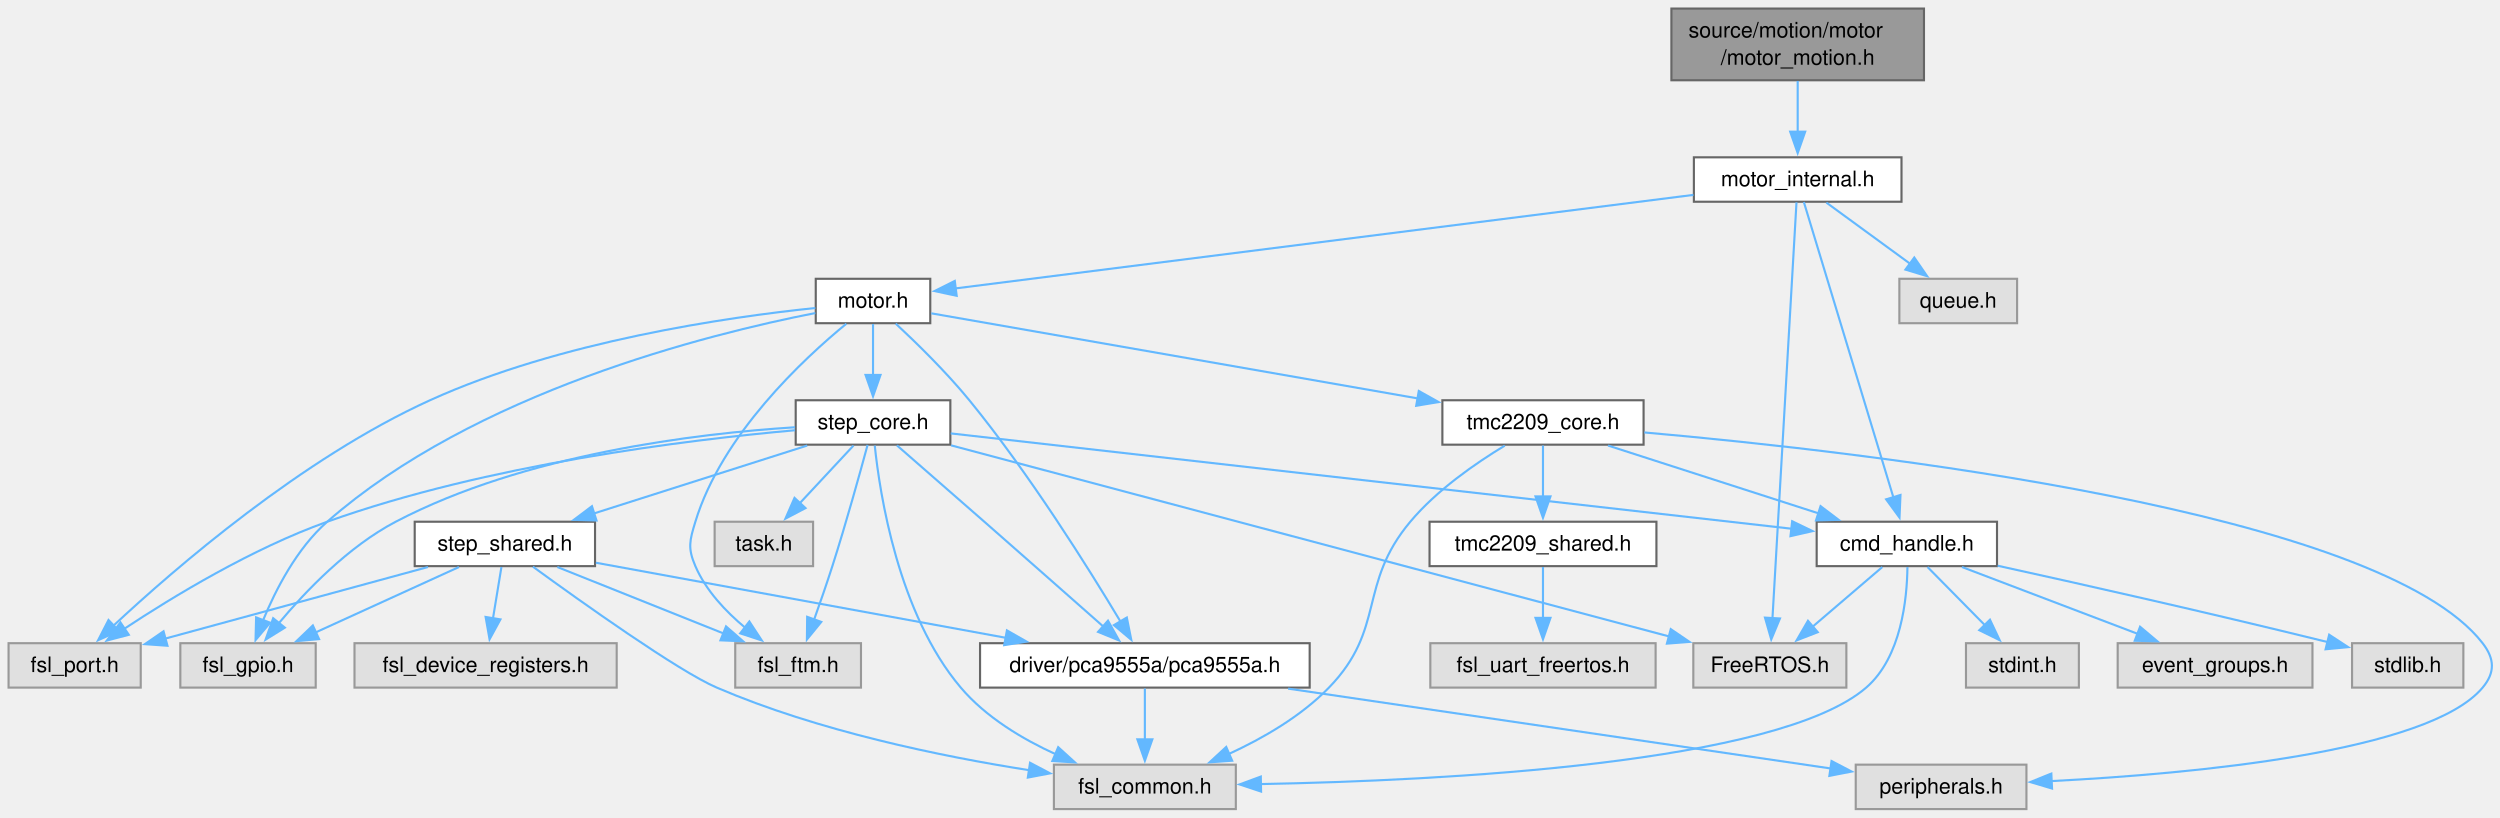
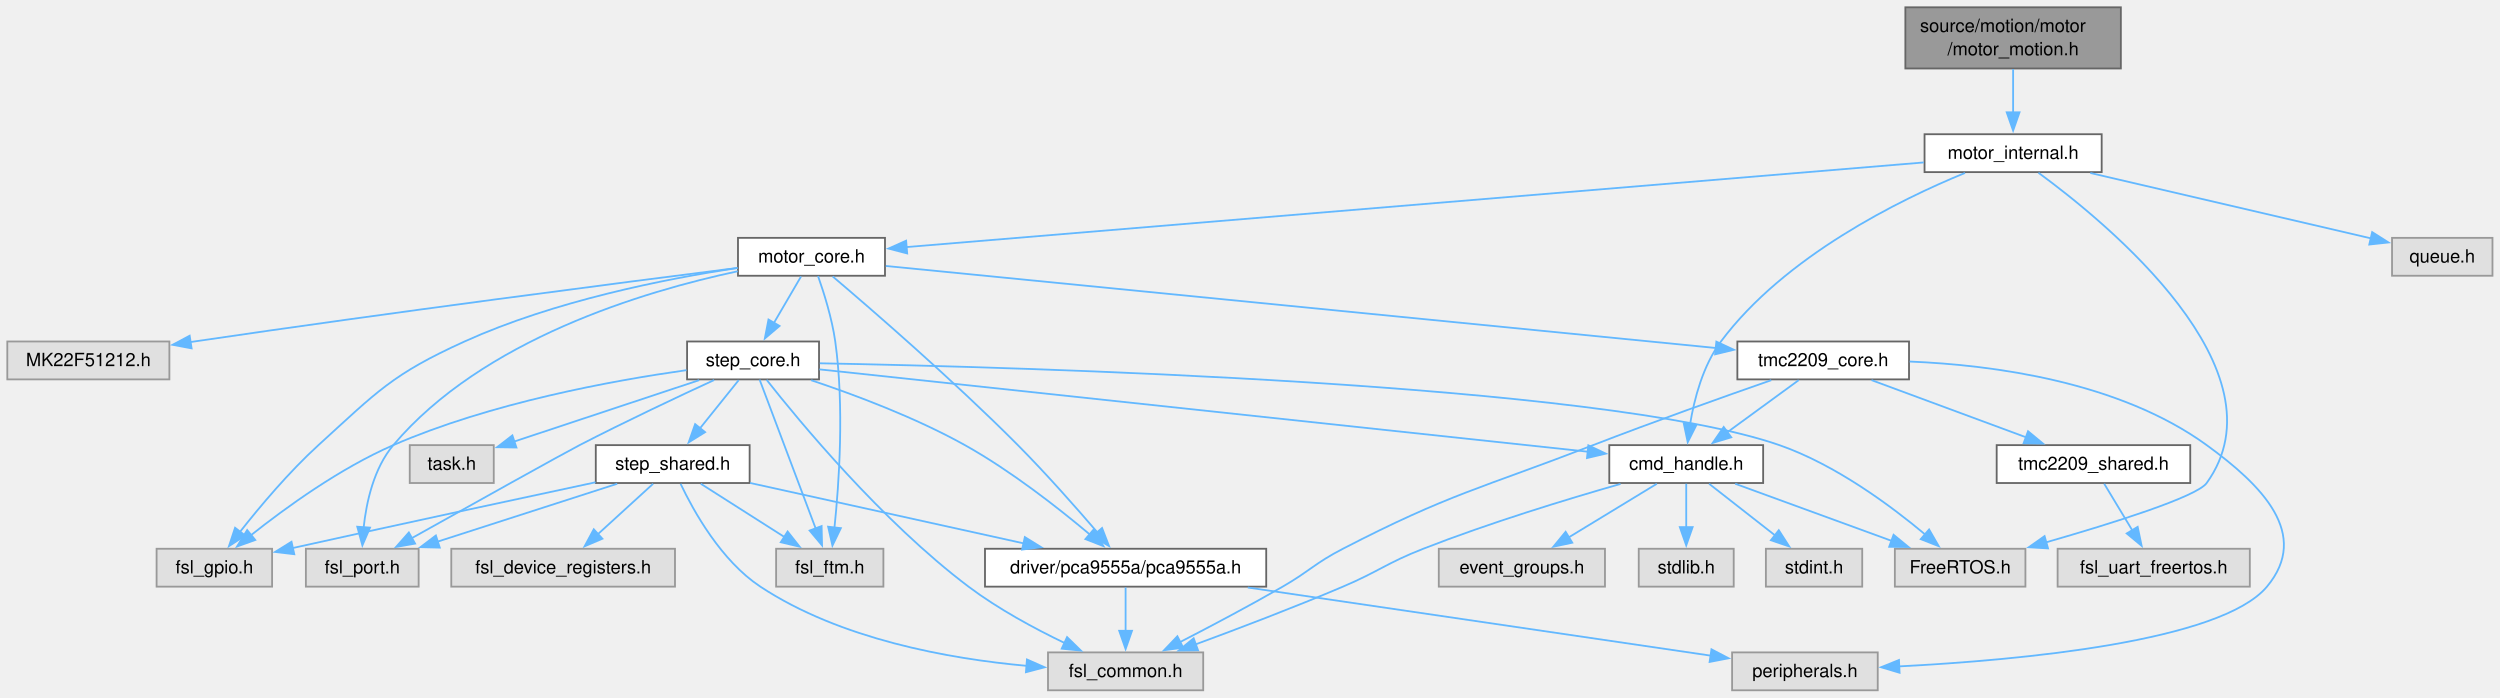
- <svg xmlns="http://www.w3.org/2000/svg" xmlns:xlink="http://www.w3.org/1999/xlink" width="1168pt" height="382pt" viewBox="0.00 0.00 1168.00 382.00">
+ <svg xmlns="http://www.w3.org/2000/svg" xmlns:xlink="http://www.w3.org/1999/xlink" width="1369pt" height="382pt" viewBox="0.00 0.00 1369.00 382.00">
  <g id="graph0" class="graph" transform="scale(1 1) rotate(0) translate(4 378)">
    <g id="Node000001" class="node">
      <g id="a_Node000001">
        <a xlink:title=" ">
-           <polygon fill="#999999" stroke="#666666" points="894.88,-374 776.88,-374 776.88,-340.5 894.88,-340.5 894.88,-374" />
-           <text xml:space="preserve" text-anchor="start" x="784.88" y="-360.5" font-family="Helvetica,sans-Serif" font-size="10.00">source/motion/motor</text>
-           <text xml:space="preserve" text-anchor="middle" x="835.88" y="-347.75" font-family="Helvetica,sans-Serif" font-size="10.00">/motor_motion.h</text>
+           <polygon fill="#999999" stroke="#666666" points="1157.38,-374 1039.38,-374 1039.38,-340.5 1157.38,-340.5 1157.38,-374" />
+           <text xml:space="preserve" text-anchor="start" x="1047.38" y="-360.5" font-family="Helvetica,sans-Serif" font-size="10.00">source/motion/motor</text>
+           <text xml:space="preserve" text-anchor="middle" x="1098.38" y="-347.75" font-family="Helvetica,sans-Serif" font-size="10.00">/motor_motion.h</text>
        </a>
      </g>
    </g>
    <g id="Node000002" class="node">
      <g id="a_Node000002">
        <a xlink:href="motor__internal_8h.html" target="_top" xlink:title=" ">
-           <polygon fill="white" stroke="#666666" points="884.38,-304.5 787.38,-304.5 787.38,-283.75 884.38,-283.75 884.38,-304.5" />
-           <text xml:space="preserve" text-anchor="middle" x="835.88" y="-291" font-family="Helvetica,sans-Serif" font-size="10.00">motor_internal.h</text>
+           <polygon fill="white" stroke="#666666" points="1146.88,-304.5 1049.88,-304.5 1049.88,-283.75 1146.88,-283.75 1146.88,-304.5" />
+           <text xml:space="preserve" text-anchor="middle" x="1098.38" y="-291" font-family="Helvetica,sans-Serif" font-size="10.00">motor_internal.h</text>
        </a>
      </g>
    </g>
    <g id="edge1_Node000001_Node000002" class="edge">
      <g id="a_edge1_Node000001_Node000002">
        <a xlink:title=" ">
-           <path fill="none" stroke="#63b8ff" d="M835.88,-340.19C835.88,-332.85 835.88,-324.07 835.88,-316.21" />
-           <polygon fill="#63b8ff" stroke="#63b8ff" points="839.38,-316.48 835.88,-306.48 832.38,-316.48 839.38,-316.48" />
+           <path fill="none" stroke="#63b8ff" d="M1098.38,-340.19C1098.38,-332.85 1098.38,-324.07 1098.38,-316.21" />
+           <polygon fill="#63b8ff" stroke="#63b8ff" points="1101.88,-316.48 1098.38,-306.48 1094.88,-316.48 1101.88,-316.48" />
        </a>
      </g>
    </g>
    <g id="Node000003" class="node">
      <g id="a_Node000003">
-         <a xlink:href="motor_8h.html" target="_top" xlink:title=" ">
-           <polygon fill="white" stroke="#666666" points="430.62,-247.75 377.12,-247.75 377.12,-227 430.62,-227 430.62,-247.75" />
-           <text xml:space="preserve" text-anchor="middle" x="403.88" y="-234.25" font-family="Helvetica,sans-Serif" font-size="10.00">motor.h</text>
+         <a xlink:href="motor__core_8h.html" target="_top" xlink:title=" ">
+           <polygon fill="white" stroke="#666666" points="480.62,-247.75 400.12,-247.75 400.12,-227 480.62,-227 480.62,-247.75" />
+           <text xml:space="preserve" text-anchor="middle" x="440.38" y="-234.25" font-family="Helvetica,sans-Serif" font-size="10.00">motor_core.h</text>
        </a>
      </g>
    </g>
    <g id="edge2_Node000002_Node000003" class="edge">
      <g id="a_edge2_Node000002_Node000003">
        <a xlink:title=" ">
-           <path fill="none" stroke="#63b8ff" d="M787.16,-286.95C700.48,-275.96 521.18,-253.24 442.41,-243.26" />
-           <polygon fill="#63b8ff" stroke="#63b8ff" points="442.96,-239.8 432.6,-242.02 442.08,-246.75 442.96,-239.8" />
-         </a>
-       </g>
-     </g>
-     <g id="Node000008" class="node">
-       <g id="a_Node000008">
-         <a xlink:title=" ">
-           <polygon fill="#e0e0e0" stroke="#999999" points="858.62,-77.5 787.12,-77.5 787.12,-56.75 858.62,-56.75 858.62,-77.5" />
-           <text xml:space="preserve" text-anchor="middle" x="822.88" y="-64" font-family="Helvetica,sans-Serif" font-size="10.00">FreeRTOS.h</text>
-         </a>
-       </g>
-     </g>
-     <g id="edge36_Node000002_Node000008" class="edge">
-       <g id="a_edge36_Node000002_Node000008">
-         <a xlink:title=" ">
-           <path fill="none" stroke="#63b8ff" d="M835.32,-283.46C833.37,-249.7 826.83,-136.59 824.1,-89.25" />
-           <polygon fill="#63b8ff" stroke="#63b8ff" points="827.59,-89.05 823.52,-79.27 820.6,-89.45 827.59,-89.05" />
-         </a>
-       </g>
-     </g>
-     <g id="Node000013" class="node">
-       <g id="a_Node000013">
+           <path fill="none" stroke="#63b8ff" d="M1049.46,-289.05C928.56,-279 616.54,-253.03 492.42,-242.71" />
+           <polygon fill="#63b8ff" stroke="#63b8ff" points="492.77,-239.22 482.52,-241.88 492.19,-246.2 492.77,-239.22" />
+         </a>
+       </g>
+     </g>
+     <g id="Node000009" class="node">
+       <g id="a_Node000009">
+         <a xlink:title=" ">
+           <polygon fill="#e0e0e0" stroke="#999999" points="1105.12,-77.5 1033.62,-77.5 1033.62,-56.75 1105.12,-56.75 1105.12,-77.5" />
+           <text xml:space="preserve" text-anchor="middle" x="1069.38" y="-64" font-family="Helvetica,sans-Serif" font-size="10.00">FreeRTOS.h</text>
+         </a>
+       </g>
+     </g>
+     <g id="edge37_Node000002_Node000009" class="edge">
+       <g id="a_edge37_Node000002_Node000009">
+         <a xlink:title=" ">
+           <path fill="none" stroke="#63b8ff" d="M1112.25,-283.4C1149.94,-255.79 1248.55,-174.95 1204.38,-113.5 1198.95,-105.95 1153.28,-91.6 1116.54,-81.06" />
+           <polygon fill="#63b8ff" stroke="#63b8ff" points="1117.51,-77.69 1106.93,-78.33 1115.6,-84.43 1117.51,-77.69" />
+         </a>
+       </g>
+     </g>
+     <g id="Node000014" class="node">
+       <g id="a_Node000014">
        <a xlink:href="cmd__handle_8h.html" target="_top" xlink:title=" ">
-           <polygon fill="white" stroke="#666666" points="929,-134.25 844.75,-134.25 844.75,-113.5 929,-113.5 929,-134.25" />
-           <text xml:space="preserve" text-anchor="middle" x="886.88" y="-120.75" font-family="Helvetica,sans-Serif" font-size="10.00">cmd_handle.h</text>
-         </a>
-       </g>
-     </g>
-     <g id="edge38_Node000002_Node000013" class="edge">
-       <g id="a_edge38_Node000002_Node000013">
-         <a xlink:title=" ">
-           <path fill="none" stroke="#63b8ff" d="M838.76,-283.6C846.79,-257.12 869.51,-182.18 880.61,-145.55" />
-           <polygon fill="#63b8ff" stroke="#63b8ff" points="883.9,-146.75 883.45,-136.17 877.2,-144.72 883.9,-146.75" />
-         </a>
-       </g>
-     </g>
-     <g id="Node000022" class="node">
-       <g id="a_Node000022">
-         <a xlink:title=" ">
-           <polygon fill="#e0e0e0" stroke="#999999" points="938.38,-247.75 883.38,-247.75 883.38,-227 938.38,-227 938.38,-247.75" />
-           <text xml:space="preserve" text-anchor="middle" x="910.88" y="-234.25" font-family="Helvetica,sans-Serif" font-size="10.00">queue.h</text>
-         </a>
-       </g>
-     </g>
-     <g id="edge37_Node000002_Node000022" class="edge">
-       <g id="a_edge37_Node000002_Node000022">
-         <a xlink:title=" ">
-           <path fill="none" stroke="#63b8ff" d="M849.28,-283.34C860.16,-275.4 875.73,-264.03 888.49,-254.71" />
-           <polygon fill="#63b8ff" stroke="#63b8ff" points="890.35,-257.69 896.36,-248.97 886.22,-252.04 890.35,-257.69" />
+           <polygon fill="white" stroke="#666666" points="961.5,-134.25 877.25,-134.25 877.25,-113.5 961.5,-113.5 961.5,-134.25" />
+           <text xml:space="preserve" text-anchor="middle" x="919.38" y="-120.75" font-family="Helvetica,sans-Serif" font-size="10.00">cmd_handle.h</text>
+         </a>
+       </g>
+     </g>
+     <g id="edge39_Node000002_Node000014" class="edge">
+       <g id="a_edge39_Node000002_Node000014">
+         <a xlink:title=" ">
+           <path fill="none" stroke="#63b8ff" d="M1072.04,-283.3C1036.4,-268.67 973.27,-237.74 938.38,-191 928.53,-177.81 923.78,-159.66 921.49,-145.71" />
+           <polygon fill="#63b8ff" stroke="#63b8ff" points="924.97,-145.31 920.2,-135.84 918.02,-146.21 924.97,-145.31" />
+         </a>
+       </g>
+     </g>
+     <g id="Node000023" class="node">
+       <g id="a_Node000023">
+         <a xlink:title=" ">
+           <polygon fill="#e0e0e0" stroke="#999999" points="1360.88,-247.75 1305.88,-247.75 1305.88,-227 1360.88,-227 1360.88,-247.75" />
+           <text xml:space="preserve" text-anchor="middle" x="1333.38" y="-234.25" font-family="Helvetica,sans-Serif" font-size="10.00">queue.h</text>
+         </a>
+       </g>
+     </g>
+     <g id="edge38_Node000002_Node000023" class="edge">
+       <g id="a_edge38_Node000002_Node000023">
+         <a xlink:title=" ">
+           <path fill="none" stroke="#63b8ff" d="M1140.66,-283.27C1184.36,-273.09 1252,-257.33 1294.43,-247.45" />
+           <polygon fill="#63b8ff" stroke="#63b8ff" points="1295,-250.91 1303.95,-245.23 1293.42,-244.09 1295,-250.91" />
        </a>
      </g>
    </g>
    <g id="Node000004" class="node">
      <g id="a_Node000004">
        <a xlink:href="pca9555a_8h.html" target="_top" xlink:title=" ">
-           <polygon fill="white" stroke="#666666" points="607.88,-77.5 453.88,-77.5 453.88,-56.75 607.88,-56.75 607.88,-77.5" />
-           <text xml:space="preserve" text-anchor="middle" x="530.88" y="-64" font-family="Helvetica,sans-Serif" font-size="10.00">driver/pca9555a/pca9555a.h</text>
+           <polygon fill="white" stroke="#666666" points="689.38,-77.5 535.38,-77.5 535.38,-56.75 689.38,-56.75 689.38,-77.5" />
+           <text xml:space="preserve" text-anchor="middle" x="612.38" y="-64" font-family="Helvetica,sans-Serif" font-size="10.00">driver/pca9555a/pca9555a.h</text>
        </a>
      </g>
    </g>
    <g id="edge3_Node000003_Node000004" class="edge">
      <g id="a_edge3_Node000003_Node000004">
        <a xlink:title=" ">
-           <path fill="none" stroke="#63b8ff" d="M414.47,-226.81C423.98,-217.97 438.07,-204.23 448.88,-191 477,-156.57 504.63,-112.43 519.55,-87.51" />
-           <polygon fill="#63b8ff" stroke="#63b8ff" points="522.44,-89.5 524.52,-79.11 516.41,-85.93 522.44,-89.5" />
+           <path fill="none" stroke="#63b8ff" d="M451.97,-226.62C472.87,-208.88 517.96,-169.89 553.38,-134.25 568.88,-118.64 585.47,-99.84 597.1,-86.28" />
+           <polygon fill="#63b8ff" stroke="#63b8ff" points="599.49,-88.87 603.3,-78.99 594.16,-84.34 599.49,-88.87" />
        </a>
      </g>
    </g>
    <g id="Node000007" class="node">
      <g id="a_Node000007">
-         <a xlink:href="step__core_8h.html" target="_top" xlink:title=" ">
-           <polygon fill="white" stroke="#666666" points="440,-191 367.75,-191 367.75,-170.25 440,-170.25 440,-191" />
-           <text xml:space="preserve" text-anchor="middle" x="403.88" y="-177.5" font-family="Helvetica,sans-Serif" font-size="10.00">step_core.h</text>
+         <a xlink:title=" ">
+           <polygon fill="#e0e0e0" stroke="#999999" points="88.75,-191 0,-191 0,-170.25 88.75,-170.25 88.75,-191" />
+           <text xml:space="preserve" text-anchor="middle" x="44.38" y="-177.5" font-family="Helvetica,sans-Serif" font-size="10.00">MK22F51212.h</text>
        </a>
      </g>
    </g>
    <g id="edge6_Node000003_Node000007" class="edge">
      <g id="a_edge6_Node000003_Node000007">
        <a xlink:title=" ">
-           <path fill="none" stroke="#63b8ff" d="M403.88,-226.59C403.88,-219.97 403.88,-210.97 403.88,-202.77" />
-           <polygon fill="#63b8ff" stroke="#63b8ff" points="407.38,-202.84 403.88,-192.84 400.38,-202.84 407.38,-202.84" />
+           <path fill="none" stroke="#63b8ff" d="M399.74,-231.28C336.22,-223.23 209.56,-206.85 102.38,-191 101.7,-190.9 101.01,-190.8 100.33,-190.7" />
+           <polygon fill="#63b8ff" stroke="#63b8ff" points="100.92,-187.24 90.5,-189.19 99.86,-194.16 100.92,-187.24" />
+         </a>
+       </g>
+     </g>
+     <g id="Node000008" class="node">
+       <g id="a_Node000008">
+         <a xlink:href="step__core_8h.html" target="_top" xlink:title=" ">
+           <polygon fill="white" stroke="#666666" points="444.5,-191 372.25,-191 372.25,-170.25 444.5,-170.25 444.5,-191" />
+           <text xml:space="preserve" text-anchor="middle" x="408.38" y="-177.5" font-family="Helvetica,sans-Serif" font-size="10.00">step_core.h</text>
+         </a>
+       </g>
+     </g>
+     <g id="edge7_Node000003_Node000008" class="edge">
+       <g id="a_edge7_Node000003_Node000008">
+         <a xlink:title=" ">
+           <path fill="none" stroke="#63b8ff" d="M434.65,-226.59C430.51,-219.5 424.78,-209.69 419.72,-201.04" />
+           <polygon fill="#63b8ff" stroke="#63b8ff" points="422.88,-199.5 414.81,-192.64 416.83,-203.03 422.88,-199.5" />
+         </a>
+       </g>
+     </g>
+     <g id="Node000011" class="node">
+       <g id="a_Node000011">
+         <a xlink:title=" ">
+           <polygon fill="#e0e0e0" stroke="#999999" points="479.75,-77.5 421,-77.5 421,-56.75 479.75,-56.75 479.75,-77.5" />
+           <text xml:space="preserve" text-anchor="middle" x="450.38" y="-64" font-family="Helvetica,sans-Serif" font-size="10.00">fsl_ftm.h</text>
+         </a>
+       </g>
+     </g>
+     <g id="edge34_Node000003_Node000011" class="edge">
+       <g id="a_edge34_Node000003_Node000011">
+         <a xlink:title=" ">
+           <path fill="none" stroke="#63b8ff" d="M443.96,-226.81C447.16,-217.74 451.6,-203.66 453.38,-191 458.38,-155.37 455.49,-113.37 452.93,-88.85" />
+           <polygon fill="#63b8ff" stroke="#63b8ff" points="456.45,-88.79 451.84,-79.25 449.49,-89.58 456.45,-88.79" />
+         </a>
+       </g>
+     </g>
+     <g id="Node000012" class="node">
+       <g id="a_Node000012">
+         <a xlink:title=" ">
+           <polygon fill="#e0e0e0" stroke="#999999" points="145,-77.5 81.75,-77.5 81.75,-56.75 145,-56.75 145,-77.5" />
+           <text xml:space="preserve" text-anchor="middle" x="113.38" y="-64" font-family="Helvetica,sans-Serif" font-size="10.00">fsl_gpio.h</text>
+         </a>
+       </g>
+     </g>
+     <g id="edge35_Node000003_Node000012" class="edge">
+       <g id="a_edge35_Node000003_Node000012">
+         <a xlink:title=" ">
+           <path fill="none" stroke="#63b8ff" d="M399.99,-231.3C360.5,-225.3 299.33,-213.2 250.38,-191 210.67,-173 202.62,-163.59 170.38,-134.25 154.32,-119.64 138.38,-100.68 127.46,-86.81" />
+           <polygon fill="#63b8ff" stroke="#63b8ff" points="130.27,-84.72 121.39,-78.94 124.73,-89 130.27,-84.72" />
+         </a>
+       </g>
+     </g>
+     <g id="Node000013" class="node">
+       <g id="a_Node000013">
+         <a xlink:title=" ">
+           <polygon fill="#e0e0e0" stroke="#999999" points="225.25,-77.5 163.5,-77.5 163.5,-56.75 225.25,-56.75 225.25,-77.5" />
+           <text xml:space="preserve" text-anchor="middle" x="194.38" y="-64" font-family="Helvetica,sans-Serif" font-size="10.00">fsl_port.h</text>
+         </a>
+       </g>
+     </g>
+     <g id="edge36_Node000003_Node000013" class="edge">
+       <g id="a_edge36_Node000003_Node000013">
+         <a xlink:title=" ">
+           <path fill="none" stroke="#63b8ff" d="M399.99,-229.46C348.48,-218.5 260.26,-192.11 211.38,-134.25 200.73,-121.64 196.63,-103.19 195.11,-88.98" />
+           <polygon fill="#63b8ff" stroke="#63b8ff" points="198.63,-89.08 194.44,-79.35 191.64,-89.57 198.63,-89.08" />
+         </a>
+       </g>
+     </g>
+     <g id="Node000020" class="node">
+       <g id="a_Node000020">
+         <a xlink:href="tmc2209__core_8h.html" target="_top" xlink:title=" ">
+           <polygon fill="white" stroke="#666666" points="1041.38,-191 947.38,-191 947.38,-170.25 1041.38,-170.25 1041.38,-191" />
+           <text xml:space="preserve" text-anchor="middle" x="994.38" y="-177.5" font-family="Helvetica,sans-Serif" font-size="10.00">tmc2209_core.h</text>
+         </a>
+       </g>
+     </g>
+     <g id="edge28_Node000003_Node000020" class="edge">
+       <g id="a_edge28_Node000003_Node000020">
+         <a xlink:title=" ">
+           <path fill="none" stroke="#63b8ff" d="M481.11,-232.35C578.11,-222.76 823.04,-198.56 935.85,-187.41" />
+           <polygon fill="#63b8ff" stroke="#63b8ff" points="935.88,-190.92 945.49,-186.46 935.19,-183.96 935.88,-190.92" />
+         </a>
+       </g>
+     </g>
+     <g id="Node000005" class="node">
+       <g id="a_Node000005">
+         <a xlink:title=" ">
+           <polygon fill="#e0e0e0" stroke="#999999" points="654.88,-20.75 569.88,-20.75 569.88,0 654.88,0 654.88,-20.75" />
+           <text xml:space="preserve" text-anchor="middle" x="612.38" y="-7.25" font-family="Helvetica,sans-Serif" font-size="10.00">fsl_common.h</text>
+         </a>
+       </g>
+     </g>
+     <g id="edge4_Node000004_Node000005" class="edge">
+       <g id="a_edge4_Node000004_Node000005">
+         <a xlink:title=" ">
+           <path fill="none" stroke="#63b8ff" d="M612.38,-56.34C612.38,-49.72 612.38,-40.72 612.38,-32.52" />
+           <polygon fill="#63b8ff" stroke="#63b8ff" points="615.88,-32.59 612.38,-22.59 608.88,-32.59 615.88,-32.59" />
+         </a>
+       </g>
+     </g>
+     <g id="Node000006" class="node">
+       <g id="a_Node000006">
+         <a xlink:title=" ">
+           <polygon fill="#e0e0e0" stroke="#999999" points="1024.25,-20.75 944.5,-20.75 944.5,0 1024.25,0 1024.25,-20.75" />
+           <text xml:space="preserve" text-anchor="middle" x="984.38" y="-7.25" font-family="Helvetica,sans-Serif" font-size="10.00">peripherals.h</text>
+         </a>
+       </g>
+     </g>
+     <g id="edge5_Node000004_Node000006" class="edge">
+       <g id="a_edge5_Node000004_Node000006">
+         <a xlink:title=" ">
+           <path fill="none" stroke="#63b8ff" d="M679.31,-56.27C752.03,-45.57 866.63,-28.7 932.72,-18.98" />
+           <polygon fill="#63b8ff" stroke="#63b8ff" points="933.2,-22.44 942.58,-17.53 932.18,-15.52 933.2,-22.44" />
+         </a>
+       </g>
+     </g>
+     <g id="edge8_Node000008_Node000004" class="edge">
+       <g id="a_edge8_Node000008_Node000004">
+         <a xlink:title=" ">
+           <path fill="none" stroke="#63b8ff" d="M440.19,-169.79C464.11,-161.79 497.27,-149.36 524.38,-134.25 549.58,-120.19 575.68,-99.71 592.84,-85.27" />
+           <polygon fill="#63b8ff" stroke="#63b8ff" points="594.92,-88.1 600.24,-78.94 590.37,-82.78 594.92,-88.1" />
+         </a>
+       </g>
+     </g>
+     <g id="edge11_Node000008_Node000005" class="edge">
+       <g id="a_edge11_Node000008_Node000005">
+         <a xlink:title=" ">
+           <path fill="none" stroke="#63b8ff" d="M415.8,-170C433.23,-147.87 478.89,-92.52 526.38,-56.75 542.52,-44.59 562.39,-33.87 578.95,-25.91" />
+           <polygon fill="#63b8ff" stroke="#63b8ff" points="580.33,-29.13 587.92,-21.73 577.38,-22.79 580.33,-29.13" />
+         </a>
+       </g>
+     </g>
+     <g id="edge9_Node000008_Node000009" class="edge">
+       <g id="a_edge9_Node000008_Node000009">
+         <a xlink:title=" ">
+           <path fill="none" stroke="#63b8ff" d="M444.94,-179.06C553.54,-177.02 872.72,-168.22 970.38,-134.25 1001.1,-123.56 1031.47,-101.02 1050.31,-85.24" />
+           <polygon fill="#63b8ff" stroke="#63b8ff" points="1052.37,-88.08 1057.66,-78.9 1047.8,-82.77 1052.37,-88.08" />
        </a>
      </g>
    </g>
    <g id="Node000010" class="node">
      <g id="a_Node000010">
        <a xlink:title=" ">
-           <polygon fill="#e0e0e0" stroke="#999999" points="398.25,-77.5 339.5,-77.5 339.5,-56.75 398.25,-56.75 398.25,-77.5" />
-           <text xml:space="preserve" text-anchor="middle" x="368.88" y="-64" font-family="Helvetica,sans-Serif" font-size="10.00">fsl_ftm.h</text>
-         </a>
-       </g>
-     </g>
-     <g id="edge33_Node000003_Node000010" class="edge">
-       <g id="a_edge33_Node000003_Node000010">
-         <a xlink:title=" ">
-           <path fill="none" stroke="#63b8ff" d="M391.42,-226.76C371.45,-210.4 333.23,-174.91 320.88,-134.25 318.19,-125.43 317.23,-121.97 320.88,-113.5 325.77,-102.13 335.08,-92.27 344.21,-84.68" />
-           <polygon fill="#63b8ff" stroke="#63b8ff" points="346.09,-87.65 351.9,-78.79 341.83,-82.09 346.09,-87.65" />
-         </a>
-       </g>
-     </g>
-     <g id="Node000011" class="node">
-       <g id="a_Node000011">
-         <a xlink:title=" ">
-           <polygon fill="#e0e0e0" stroke="#999999" points="143.5,-77.5 80.25,-77.5 80.25,-56.75 143.5,-56.75 143.5,-77.5" />
-           <text xml:space="preserve" text-anchor="middle" x="111.88" y="-64" font-family="Helvetica,sans-Serif" font-size="10.00">fsl_gpio.h</text>
-         </a>
-       </g>
-     </g>
-     <g id="edge34_Node000003_Node000011" class="edge">
-       <g id="a_edge34_Node000003_Node000011">
-         <a xlink:title=" ">
-           <path fill="none" stroke="#63b8ff" d="M376.93,-231.75C326.71,-221.91 217.67,-194.68 148.88,-134.25 134.68,-121.78 124.77,-102.49 118.8,-87.96" />
-           <polygon fill="#63b8ff" stroke="#63b8ff" points="122.21,-87.07 115.39,-78.96 115.66,-89.55 122.21,-87.07" />
-         </a>
-       </g>
-     </g>
-     <g id="Node000012" class="node">
-       <g id="a_Node000012">
-         <a xlink:title=" ">
-           <polygon fill="#e0e0e0" stroke="#999999" points="61.75,-77.5 0,-77.5 0,-56.75 61.75,-56.75 61.75,-77.5" />
-           <text xml:space="preserve" text-anchor="middle" x="30.88" y="-64" font-family="Helvetica,sans-Serif" font-size="10.00">fsl_port.h</text>
-         </a>
-       </g>
-     </g>
-     <g id="edge35_Node000003_Node000012" class="edge">
-       <g id="a_edge35_Node000003_Node000012">
-         <a xlink:title=" ">
-           <path fill="none" stroke="#63b8ff" d="M376.93,-234.1C336.31,-229.89 257.67,-218.62 196.88,-191 137.08,-163.83 77.87,-112.63 49.02,-85.7" />
-           <polygon fill="#63b8ff" stroke="#63b8ff" points="51.52,-83.25 41.85,-78.91 46.7,-88.33 51.52,-83.25" />
+           <polygon fill="#e0e0e0" stroke="#999999" points="266.38,-134.25 220.38,-134.25 220.38,-113.5 266.38,-113.5 266.38,-134.25" />
+           <text xml:space="preserve" text-anchor="middle" x="243.38" y="-120.75" font-family="Helvetica,sans-Serif" font-size="10.00">task.h</text>
+         </a>
+       </g>
+     </g>
+     <g id="edge10_Node000008_Node000010" class="edge">
+       <g id="a_edge10_Node000008_Node000010">
+         <a xlink:title=" ">
+           <path fill="none" stroke="#63b8ff" d="M378.88,-169.84C350.44,-160.4 307.43,-146.13 277.52,-136.2" />
+           <polygon fill="#63b8ff" stroke="#63b8ff" points="278.79,-132.94 268.19,-133.11 276.58,-139.58 278.79,-132.94" />
+         </a>
+       </g>
+     </g>
+     <g id="edge12_Node000008_Node000011" class="edge">
+       <g id="a_edge12_Node000008_Node000011">
+         <a xlink:title=" ">
+           <path fill="none" stroke="#63b8ff" d="M411.96,-170.12C418.74,-152.11 433.61,-112.64 442.73,-88.43" />
+           <polygon fill="#63b8ff" stroke="#63b8ff" points="445.9,-89.93 446.15,-79.34 439.35,-87.47 445.9,-89.93" />
+         </a>
+       </g>
+     </g>
+     <g id="edge13_Node000008_Node000012" class="edge">
+       <g id="a_edge13_Node000008_Node000012">
+         <a xlink:title=" ">
+           <path fill="none" stroke="#63b8ff" d="M371.9,-175.3C331.37,-169.58 264.65,-157.4 211.38,-134.25 182.2,-121.57 152.43,-100.01 133.48,-84.96" />
+           <polygon fill="#63b8ff" stroke="#63b8ff" points="135.77,-82.31 125.79,-78.73 131.35,-87.75 135.77,-82.31" />
+         </a>
+       </g>
+     </g>
+     <g id="edge14_Node000008_Node000013" class="edge">
+       <g id="a_edge14_Node000008_Node000013">
+         <a xlink:title=" ">
+           <path fill="none" stroke="#63b8ff" d="M387.06,-169.9C367.69,-160.96 338.39,-147.16 313.38,-134.25 304.33,-129.58 253.52,-101.23 221.29,-83.2" />
+           <polygon fill="#63b8ff" stroke="#63b8ff" points="223.31,-80.32 212.88,-78.49 219.89,-86.42 223.31,-80.32" />
+         </a>
+       </g>
+     </g>
+     <g id="edge15_Node000008_Node000014" class="edge">
+       <g id="a_edge15_Node000008_Node000014">
+         <a xlink:title=" ">
+           <path fill="none" stroke="#63b8ff" d="M444.72,-175.73C533.39,-166.23 761.23,-141.82 865.65,-130.63" />
+           <polygon fill="#63b8ff" stroke="#63b8ff" points="865.78,-134.14 875.35,-129.59 865.04,-127.18 865.78,-134.14" />
+         </a>
+       </g>
+     </g>
+     <g id="Node000018" class="node">
+       <g id="a_Node000018">
+         <a xlink:href="step__shared_8h.html" target="_top" xlink:title=" ">
+           <polygon fill="white" stroke="#666666" points="406.5,-134.25 322.25,-134.25 322.25,-113.5 406.5,-113.5 406.5,-134.25" />
+           <text xml:space="preserve" text-anchor="middle" x="364.38" y="-120.75" font-family="Helvetica,sans-Serif" font-size="10.00">step_shared.h</text>
+         </a>
+       </g>
+     </g>
+     <g id="edge21_Node000008_Node000018" class="edge">
+       <g id="a_edge21_Node000008_Node000018">
+         <a xlink:title=" ">
+           <path fill="none" stroke="#63b8ff" d="M400.51,-169.84C394.63,-162.52 386.41,-152.29 379.3,-143.44" />
+           <polygon fill="#63b8ff" stroke="#63b8ff" points="382.11,-141.36 373.12,-135.76 376.66,-145.75 382.11,-141.36" />
+         </a>
+       </g>
+     </g>
+     <g id="edge19_Node000014_Node000005" class="edge">
+       <g id="a_edge19_Node000014_Node000005">
+         <a xlink:title=" ">
+           <path fill="none" stroke="#63b8ff" d="M883.4,-113.01C853.99,-104.59 811.5,-91.64 775.38,-77.5 755.24,-69.62 751.27,-65.22 731.38,-56.75 704.68,-45.39 674.09,-33.75 650.6,-25.11" />
+           <polygon fill="#63b8ff" stroke="#63b8ff" points="652.04,-21.91 641.45,-21.76 649.64,-28.48 652.04,-21.91" />
+         </a>
+       </g>
+     </g>
+     <g id="edge17_Node000014_Node000009" class="edge">
+       <g id="a_edge17_Node000014_Node000009">
+         <a xlink:title=" ">
+           <path fill="none" stroke="#63b8ff" d="M946.19,-113.09C970.11,-104.36 1005.38,-91.48 1032.05,-81.75" />
+           <polygon fill="#63b8ff" stroke="#63b8ff" points="1032.92,-85.16 1041.12,-78.44 1030.52,-78.58 1032.92,-85.16" />
+         </a>
+       </g>
+     </g>
+     <g id="Node000015" class="node">
+       <g id="a_Node000015">
+         <a xlink:title=" ">
+           <polygon fill="#e0e0e0" stroke="#999999" points="1015.75,-77.5 963,-77.5 963,-56.75 1015.75,-56.75 1015.75,-77.5" />
+           <text xml:space="preserve" text-anchor="middle" x="989.38" y="-64" font-family="Helvetica,sans-Serif" font-size="10.00">stdint.h</text>
+         </a>
+       </g>
+     </g>
+     <g id="edge16_Node000014_Node000015" class="edge">
+       <g id="a_edge16_Node000014_Node000015">
+         <a xlink:title=" ">
+           <path fill="none" stroke="#63b8ff" d="M931.89,-113.09C941.94,-105.22 956.29,-94 968.13,-84.74" />
+           <polygon fill="#63b8ff" stroke="#63b8ff" points="970.06,-87.68 975.78,-78.76 965.74,-82.16 970.06,-87.68" />
+         </a>
+       </g>
+     </g>
+     <g id="Node000016" class="node">
+       <g id="a_Node000016">
+         <a xlink:title=" ">
+           <polygon fill="#e0e0e0" stroke="#999999" points="874.88,-77.5 783.88,-77.5 783.88,-56.75 874.88,-56.75 874.88,-77.5" />
+           <text xml:space="preserve" text-anchor="middle" x="829.38" y="-64" font-family="Helvetica,sans-Serif" font-size="10.00">event_groups.h</text>
+         </a>
+       </g>
+     </g>
+     <g id="edge18_Node000014_Node000016" class="edge">
+       <g id="a_edge18_Node000014_Node000016">
+         <a xlink:title=" ">
+           <path fill="none" stroke="#63b8ff" d="M903.28,-113.09C889.85,-104.91 870.44,-93.11 854.89,-83.65" />
+           <polygon fill="#63b8ff" stroke="#63b8ff" points="856.98,-80.82 846.62,-78.62 853.34,-86.8 856.98,-80.82" />
+         </a>
+       </g>
+     </g>
+     <g id="Node000017" class="node">
+       <g id="a_Node000017">
+         <a xlink:title=" ">
+           <polygon fill="#e0e0e0" stroke="#999999" points="945.38,-77.5 893.38,-77.5 893.38,-56.75 945.38,-56.75 945.38,-77.5" />
+           <text xml:space="preserve" text-anchor="middle" x="919.38" y="-64" font-family="Helvetica,sans-Serif" font-size="10.00">stdlib.h</text>
+         </a>
+       </g>
+     </g>
+     <g id="edge20_Node000014_Node000017" class="edge">
+       <g id="a_edge20_Node000014_Node000017">
+         <a xlink:title=" ">
+           <path fill="none" stroke="#63b8ff" d="M919.38,-113.09C919.38,-106.47 919.38,-97.47 919.38,-89.27" />
+           <polygon fill="#63b8ff" stroke="#63b8ff" points="922.88,-89.34 919.38,-79.34 915.88,-89.34 922.88,-89.34" />
+         </a>
+       </g>
+     </g>
+     <g id="edge22_Node000018_Node000004" class="edge">
+       <g id="a_edge22_Node000018_Node000004">
+         <a xlink:title=" ">
+           <path fill="none" stroke="#63b8ff" d="M406.73,-113.53C448.05,-104.4 511.14,-90.47 556.55,-80.45" />
+           <polygon fill="#63b8ff" stroke="#63b8ff" points="557.2,-83.89 566.21,-78.32 555.69,-77.06 557.2,-83.89" />
+         </a>
+       </g>
+     </g>
+     <g id="edge24_Node000018_Node000005" class="edge">
+       <g id="a_edge24_Node000018_Node000005">
+         <a xlink:title=" ">
+           <path fill="none" stroke="#63b8ff" d="M368.69,-113.06C375.65,-98.39 390.82,-70.96 412.38,-56.75 456.07,-27.93 515.54,-17.25 558.26,-13.38" />
+           <polygon fill="#63b8ff" stroke="#63b8ff" points="558.36,-16.88 568.05,-12.59 557.8,-9.9 558.36,-16.88" />
+         </a>
+       </g>
+     </g>
+     <g id="edge25_Node000018_Node000011" class="edge">
+       <g id="a_edge25_Node000018_Node000011">
+         <a xlink:title=" ">
+           <path fill="none" stroke="#63b8ff" d="M379.75,-113.09C392.47,-104.99 410.78,-93.33 425.57,-83.92" />
+           <polygon fill="#63b8ff" stroke="#63b8ff" points="427.3,-86.96 433.86,-78.64 423.54,-81.06 427.3,-86.96" />
+         </a>
+       </g>
+     </g>
+     <g id="edge26_Node000018_Node000012" class="edge">
+       <g id="a_edge26_Node000018_Node000012">
+         <a xlink:title=" ">
+           <path fill="none" stroke="#63b8ff" d="M322.11,-113.9C282,-105.34 219.73,-91.98 156.19,-77.88" />
+           <polygon fill="#63b8ff" stroke="#63b8ff" points="157.15,-74.51 146.63,-75.76 155.63,-81.34 157.15,-74.51" />
+         </a>
+       </g>
+     </g>
+     <g id="edge27_Node000018_Node000013" class="edge">
+       <g id="a_edge27_Node000018_Node000013">
+         <a xlink:title=" ">
+           <path fill="none" stroke="#63b8ff" d="M333.98,-113.09C306.51,-104.24 265.84,-91.14 235.47,-81.36" />
+           <polygon fill="#63b8ff" stroke="#63b8ff" points="236.82,-78.12 226.23,-78.38 234.68,-84.78 236.82,-78.12" />
        </a>
      </g>
    </g>
    <g id="Node000019" class="node">
      <g id="a_Node000019">
-         <a xlink:href="tmc2209__core_8h.html" target="_top" xlink:title=" ">
-           <polygon fill="white" stroke="#666666" points="763.88,-191 669.88,-191 669.88,-170.25 763.88,-170.25 763.88,-191" />
-           <text xml:space="preserve" text-anchor="middle" x="716.88" y="-177.5" font-family="Helvetica,sans-Serif" font-size="10.00">tmc2209_core.h</text>
-         </a>
-       </g>
-     </g>
-     <g id="edge27_Node000003_Node000019" class="edge">
-       <g id="a_edge27_Node000003_Node000019">
-         <a xlink:title=" ">
-           <path fill="none" stroke="#63b8ff" d="M431.1,-231.61C481.61,-222.78 590.84,-203.67 658.67,-191.81" />
-           <polygon fill="#63b8ff" stroke="#63b8ff" points="658.86,-195.33 668.11,-190.16 657.65,-188.43 658.86,-195.33" />
-         </a>
-       </g>
-     </g>
-     <g id="Node000005" class="node">
-       <g id="a_Node000005">
-         <a xlink:title=" ">
-           <polygon fill="#e0e0e0" stroke="#999999" points="573.38,-20.75 488.38,-20.75 488.38,0 573.38,0 573.38,-20.75" />
-           <text xml:space="preserve" text-anchor="middle" x="530.88" y="-7.25" font-family="Helvetica,sans-Serif" font-size="10.00">fsl_common.h</text>
-         </a>
-       </g>
-     </g>
-     <g id="edge4_Node000004_Node000005" class="edge">
-       <g id="a_edge4_Node000004_Node000005">
-         <a xlink:title=" ">
-           <path fill="none" stroke="#63b8ff" d="M530.88,-56.34C530.88,-49.72 530.88,-40.72 530.88,-32.52" />
-           <polygon fill="#63b8ff" stroke="#63b8ff" points="534.38,-32.59 530.88,-22.59 527.38,-32.59 534.38,-32.59" />
-         </a>
-       </g>
-     </g>
-     <g id="Node000006" class="node">
-       <g id="a_Node000006">
-         <a xlink:title=" ">
-           <polygon fill="#e0e0e0" stroke="#999999" points="942.75,-20.75 863,-20.75 863,0 942.75,0 942.75,-20.75" />
-           <text xml:space="preserve" text-anchor="middle" x="902.88" y="-7.25" font-family="Helvetica,sans-Serif" font-size="10.00">peripherals.h</text>
-         </a>
-       </g>
-     </g>
-     <g id="edge5_Node000004_Node000006" class="edge">
-       <g id="a_edge5_Node000004_Node000006">
-         <a xlink:title=" ">
-           <path fill="none" stroke="#63b8ff" d="M597.81,-56.27C670.53,-45.57 785.13,-28.7 851.22,-18.98" />
-           <polygon fill="#63b8ff" stroke="#63b8ff" points="851.7,-22.44 861.08,-17.53 850.68,-15.52 851.7,-22.44" />
-         </a>
-       </g>
-     </g>
-     <g id="edge7_Node000007_Node000004" class="edge">
-       <g id="a_edge7_Node000007_Node000004">
-         <a xlink:title=" ">
-           <path fill="none" stroke="#63b8ff" d="M415.05,-169.91C425.59,-160.73 441.82,-146.58 455.88,-134.25 474.79,-117.66 496.32,-98.66 511.45,-85.3" />
-           <polygon fill="#63b8ff" stroke="#63b8ff" points="513.65,-88.03 518.83,-78.78 509.01,-82.78 513.65,-88.03" />
-         </a>
-       </g>
-     </g>
-     <g id="edge10_Node000007_Node000005" class="edge">
-       <g id="a_edge10_Node000007_Node000005">
-         <a xlink:title=" ">
-           <path fill="none" stroke="#63b8ff" d="M404.69,-169.82C407.03,-147.31 415.63,-91.22 444.88,-56.75 456.61,-42.92 473.65,-32.7 489.47,-25.51" />
-           <polygon fill="#63b8ff" stroke="#63b8ff" points="490.39,-28.92 498.23,-21.8 487.65,-22.47 490.39,-28.92" />
-         </a>
-       </g>
-     </g>
-     <g id="edge8_Node000007_Node000008" class="edge">
-       <g id="a_edge8_Node000007_Node000008">
-         <a xlink:title=" ">
-           <path fill="none" stroke="#63b8ff" d="M440.33,-169.93C516.28,-149.71 691.41,-103.11 775.77,-80.66" />
-           <polygon fill="#63b8ff" stroke="#63b8ff" points="776.58,-84.07 785.34,-78.11 774.78,-77.3 776.58,-84.07" />
-         </a>
-       </g>
-     </g>
-     <g id="Node000009" class="node">
-       <g id="a_Node000009">
-         <a xlink:title=" ">
-           <polygon fill="#e0e0e0" stroke="#999999" points="375.88,-134.25 329.88,-134.25 329.88,-113.5 375.88,-113.5 375.88,-134.25" />
-           <text xml:space="preserve" text-anchor="middle" x="352.88" y="-120.75" font-family="Helvetica,sans-Serif" font-size="10.00">task.h</text>
-         </a>
-       </g>
-     </g>
-     <g id="edge9_Node000007_Node000009" class="edge">
-       <g id="a_edge9_Node000007_Node000009">
-         <a xlink:title=" ">
-           <path fill="none" stroke="#63b8ff" d="M394.76,-169.84C387.79,-162.36 378.01,-151.86 369.64,-142.88" />
-           <polygon fill="#63b8ff" stroke="#63b8ff" points="372.32,-140.62 362.95,-135.69 367.2,-145.39 372.32,-140.62" />
-         </a>
-       </g>
-     </g>
-     <g id="edge11_Node000007_Node000010" class="edge">
-       <g id="a_edge11_Node000007_Node000010">
-         <a xlink:title=" ">
-           <path fill="none" stroke="#63b8ff" d="M401.34,-170.15C397.86,-157.27 391.28,-133.52 384.88,-113.5 382.24,-105.26 379.12,-96.26 376.33,-88.46" />
-           <polygon fill="#63b8ff" stroke="#63b8ff" points="379.69,-87.44 372.99,-79.23 373.11,-89.82 379.69,-87.44" />
-         </a>
-       </g>
-     </g>
-     <g id="edge12_Node000007_Node000011" class="edge">
-       <g id="a_edge12_Node000007_Node000011">
-         <a xlink:title=" ">
-           <path fill="none" stroke="#63b8ff" d="M367.45,-178.38C321.51,-175.48 241.25,-165.87 180.88,-134.25 158.72,-122.65 138.74,-101.79 126.05,-86.59" />
-           <polygon fill="#63b8ff" stroke="#63b8ff" points="129.08,-84.77 120.08,-79.17 123.62,-89.16 129.08,-84.77" />
-         </a>
-       </g>
-     </g>
-     <g id="edge13_Node000007_Node000012" class="edge">
-       <g id="a_edge13_Node000007_Node000012">
-         <a xlink:title=" ">
-           <path fill="none" stroke="#63b8ff" d="M367.42,-176.99C317.03,-172.48 223.82,-161.05 148.88,-134.25 113.82,-121.71 76.93,-99.34 53.92,-84.13" />
-           <polygon fill="#63b8ff" stroke="#63b8ff" points="56.17,-81.43 45.92,-78.74 52.26,-87.23 56.17,-81.43" />
-         </a>
-       </g>
-     </g>
-     <g id="edge14_Node000007_Node000013" class="edge">
-       <g id="a_edge14_Node000007_Node000013">
-         <a xlink:title=" ">
-           <path fill="none" stroke="#63b8ff" d="M440.18,-175.51C524.49,-165.95 733.88,-142.22 833.1,-130.97" />
-           <polygon fill="#63b8ff" stroke="#63b8ff" points="833.3,-134.47 842.84,-129.87 832.51,-127.51 833.3,-134.47" />
-         </a>
-       </g>
-     </g>
-     <g id="Node000017" class="node">
-       <g id="a_Node000017">
-         <a xlink:href="step__shared_8h.html" target="_top" xlink:title=" ">
-           <polygon fill="white" stroke="#666666" points="274,-134.25 189.75,-134.25 189.75,-113.5 274,-113.5 274,-134.25" />
-           <text xml:space="preserve" text-anchor="middle" x="231.88" y="-120.75" font-family="Helvetica,sans-Serif" font-size="10.00">step_shared.h</text>
-         </a>
-       </g>
-     </g>
-     <g id="edge20_Node000007_Node000017" class="edge">
-       <g id="a_edge20_Node000007_Node000017">
-         <a xlink:title=" ">
-           <path fill="none" stroke="#63b8ff" d="M373.12,-169.84C345.33,-160.99 304.18,-147.89 273.45,-138.11" />
-           <polygon fill="#63b8ff" stroke="#63b8ff" points="274.68,-134.83 264.09,-135.13 272.56,-141.5 274.68,-134.83" />
-         </a>
-       </g>
-     </g>
-     <g id="edge18_Node000013_Node000005" class="edge">
-       <g id="a_edge18_Node000013_Node000005">
-         <a xlink:title=" ">
-           <path fill="none" stroke="#63b8ff" d="M887.15,-113.06C886.99,-98.39 884.33,-70.96 867.88,-56.75 826.59,-21.09 669.29,-13.27 584.99,-11.68" />
-           <polygon fill="#63b8ff" stroke="#63b8ff" points="585.17,-8.18 575.11,-11.52 585.05,-15.18 585.17,-8.18" />
-         </a>
-       </g>
-     </g>
-     <g id="edge16_Node000013_Node000008" class="edge">
-       <g id="a_edge16_Node000013_Node000008">
-         <a xlink:title=" ">
-           <path fill="none" stroke="#63b8ff" d="M875.43,-113.09C866.42,-105.38 853.64,-94.45 842.94,-85.29" />
-           <polygon fill="#63b8ff" stroke="#63b8ff" points="845.24,-82.65 835.37,-78.81 840.69,-87.97 845.24,-82.65" />
-         </a>
-       </g>
-     </g>
-     <g id="Node000014" class="node">
-       <g id="a_Node000014">
-         <a xlink:title=" ">
-           <polygon fill="#e0e0e0" stroke="#999999" points="967.25,-77.5 914.5,-77.5 914.5,-56.75 967.25,-56.75 967.25,-77.5" />
-           <text xml:space="preserve" text-anchor="middle" x="940.88" y="-64" font-family="Helvetica,sans-Serif" font-size="10.00">stdint.h</text>
-         </a>
-       </g>
-     </g>
-     <g id="edge15_Node000013_Node000014" class="edge">
-       <g id="a_edge15_Node000013_Node000014">
-         <a xlink:title=" ">
-           <path fill="none" stroke="#63b8ff" d="M896.53,-113.09C903.98,-105.53 914.48,-94.89 923.4,-85.85" />
-           <polygon fill="#63b8ff" stroke="#63b8ff" points="925.71,-88.48 930.24,-78.91 920.73,-83.57 925.71,-88.48" />
-         </a>
-       </g>
-     </g>
-     <g id="Node000015" class="node">
-       <g id="a_Node000015">
-         <a xlink:title=" ">
-           <polygon fill="#e0e0e0" stroke="#999999" points="1076.38,-77.5 985.38,-77.5 985.38,-56.75 1076.38,-56.75 1076.38,-77.5" />
-           <text xml:space="preserve" text-anchor="middle" x="1030.88" y="-64" font-family="Helvetica,sans-Serif" font-size="10.00">event_groups.h</text>
-         </a>
-       </g>
-     </g>
-     <g id="edge17_Node000013_Node000015" class="edge">
-       <g id="a_edge17_Node000013_Node000015">
-         <a xlink:title=" ">
-           <path fill="none" stroke="#63b8ff" d="M912.62,-113.09C935.45,-104.41 969.05,-91.63 994.6,-81.92" />
-           <polygon fill="#63b8ff" stroke="#63b8ff" points="995.84,-85.19 1003.94,-78.37 993.35,-78.65 995.84,-85.19" />
-         </a>
-       </g>
-     </g>
-     <g id="Node000016" class="node">
-       <g id="a_Node000016">
-         <a xlink:title=" ">
-           <polygon fill="#e0e0e0" stroke="#999999" points="1146.88,-77.5 1094.88,-77.5 1094.88,-56.75 1146.88,-56.75 1146.88,-77.5" />
-           <text xml:space="preserve" text-anchor="middle" x="1120.88" y="-64" font-family="Helvetica,sans-Serif" font-size="10.00">stdlib.h</text>
-         </a>
-       </g>
-     </g>
-     <g id="edge19_Node000013_Node000016" class="edge">
-       <g id="a_edge19_Node000013_Node000016">
-         <a xlink:title=" ">
-           <path fill="none" stroke="#63b8ff" d="M929.3,-113.69C967.3,-105.35 1024.81,-92.46 1083.55,-78.01" />
-           <polygon fill="#63b8ff" stroke="#63b8ff" points="1084.19,-81.46 1093.06,-75.66 1082.51,-74.66 1084.19,-81.46" />
-         </a>
-       </g>
-     </g>
-     <g id="edge21_Node000017_Node000004" class="edge">
-       <g id="a_edge21_Node000017_Node000004">
-         <a xlink:title=" ">
-           <path fill="none" stroke="#63b8ff" d="M274.4,-115.09C324.35,-105.94 407.77,-90.67 465.86,-80.03" />
-           <polygon fill="#63b8ff" stroke="#63b8ff" points="466.43,-83.48 475.63,-78.24 465.17,-76.6 466.43,-83.48" />
-         </a>
-       </g>
-     </g>
-     <g id="edge23_Node000017_Node000005" class="edge">
-       <g id="a_edge23_Node000017_Node000005">
-         <a xlink:title=" ">
-           <path fill="none" stroke="#63b8ff" d="M244.98,-113.24C267.52,-96.83 312.93,-64.46 330.88,-56.75 378.12,-36.44 435.71,-24.61 476.94,-18.15" />
-           <polygon fill="#63b8ff" stroke="#63b8ff" points="477.24,-21.64 486.61,-16.69 476.2,-14.72 477.24,-21.64" />
-         </a>
-       </g>
-     </g>
-     <g id="edge24_Node000017_Node000010" class="edge">
-       <g id="a_edge24_Node000017_Node000010">
-         <a xlink:title=" ">
-           <path fill="none" stroke="#63b8ff" d="M256.37,-113.09C277.99,-104.44 309.76,-91.75 334.03,-82.05" />
-           <polygon fill="#63b8ff" stroke="#63b8ff" points="335.2,-85.35 343.19,-78.39 332.6,-78.85 335.2,-85.35" />
-         </a>
-       </g>
-     </g>
-     <g id="edge25_Node000017_Node000011" class="edge">
-       <g id="a_edge25_Node000017_Node000011">
-         <a xlink:title=" ">
-           <path fill="none" stroke="#63b8ff" d="M210.42,-113.09C191.82,-104.6 164.65,-92.2 143.55,-82.58" />
-           <polygon fill="#63b8ff" stroke="#63b8ff" points="145.07,-79.42 134.52,-78.46 142.16,-85.79 145.07,-79.42" />
-         </a>
-       </g>
-     </g>
-     <g id="edge26_Node000017_Node000012" class="edge">
-       <g id="a_edge26_Node000017_Node000012">
-         <a xlink:title=" ">
-           <path fill="none" stroke="#63b8ff" d="M195.94,-113.09C161.45,-103.69 109.38,-89.51 72.97,-79.59" />
-           <polygon fill="#63b8ff" stroke="#63b8ff" points="74.24,-76.31 63.67,-77.06 72.4,-83.06 74.24,-76.31" />
-         </a>
-       </g>
-     </g>
-     <g id="Node000018" class="node">
-       <g id="a_Node000018">
-         <a xlink:title=" ">
-           <polygon fill="#e0e0e0" stroke="#999999" points="284.12,-77.5 161.62,-77.5 161.62,-56.75 284.12,-56.75 284.12,-77.5" />
-           <text xml:space="preserve" text-anchor="middle" x="222.88" y="-64" font-family="Helvetica,sans-Serif" font-size="10.00">fsl_device_registers.h</text>
-         </a>
-       </g>
-     </g>
-     <g id="edge22_Node000017_Node000018" class="edge">
-       <g id="a_edge22_Node000017_Node000018">
-         <a xlink:title=" ">
-           <path fill="none" stroke="#63b8ff" d="M230.27,-113.09C229.17,-106.39 227.66,-97.26 226.3,-88.98" />
-           <polygon fill="#63b8ff" stroke="#63b8ff" points="229.79,-88.62 224.72,-79.32 222.88,-89.76 229.79,-88.62" />
-         </a>
-       </g>
-     </g>
-     <g id="edge30_Node000019_Node000005" class="edge">
-       <g id="a_edge30_Node000019_Node000005">
-         <a xlink:title=" ">
-           <path fill="none" stroke="#63b8ff" d="M699.02,-169.79C685.54,-161.66 667.3,-149.07 654.88,-134.25 630.24,-104.85 643.6,-84.27 616.88,-56.75 603.85,-43.34 586,-33.04 569.94,-25.67" />
-           <polygon fill="#63b8ff" stroke="#63b8ff" points="571.67,-22.6 561.1,-21.84 568.89,-29.03 571.67,-22.6" />
-         </a>
-       </g>
-     </g>
-     <g id="edge32_Node000019_Node000006" class="edge">
-       <g id="a_edge32_Node000019_Node000006">
-         <a xlink:title=" ">
-           <path fill="none" stroke="#63b8ff" d="M764.22,-175.96C867.6,-166.85 1108.08,-139.33 1155.88,-77.5 1161.52,-70.2 1161.79,-63.82 1155.88,-56.75 1130.72,-26.68 1020.92,-16.51 954.51,-13.09" />
-           <polygon fill="#63b8ff" stroke="#63b8ff" points="954.71,-9.6 944.56,-12.62 954.38,-16.59 954.71,-9.6" />
-         </a>
-       </g>
-     </g>
-     <g id="edge31_Node000019_Node000013" class="edge">
-       <g id="a_edge31_Node000019_Node000013">
-         <a xlink:title=" ">
-           <path fill="none" stroke="#63b8ff" d="M747.27,-169.84C774.74,-160.99 815.41,-147.89 845.78,-138.11" />
-           <polygon fill="#63b8ff" stroke="#63b8ff" points="846.57,-141.53 855.02,-135.13 844.43,-134.87 846.57,-141.53" />
-         </a>
-       </g>
-     </g>
-     <g id="Node000020" class="node">
-       <g id="a_Node000020">
-         <a xlink:href="tmc2209__shared_8h.html" target="_top" xlink:title=" ">
-           <polygon fill="white" stroke="#666666" points="769.88,-134.25 663.88,-134.25 663.88,-113.5 769.88,-113.5 769.88,-134.25" />
-           <text xml:space="preserve" text-anchor="middle" x="716.88" y="-120.75" font-family="Helvetica,sans-Serif" font-size="10.00">tmc2209_shared.h</text>
-         </a>
-       </g>
-     </g>
-     <g id="edge28_Node000019_Node000020" class="edge">
-       <g id="a_edge28_Node000019_Node000020">
-         <a xlink:title=" ">
-           <path fill="none" stroke="#63b8ff" d="M716.88,-169.84C716.88,-163.22 716.88,-154.22 716.88,-146.02" />
-           <polygon fill="#63b8ff" stroke="#63b8ff" points="720.38,-146.09 716.88,-136.09 713.38,-146.09 720.38,-146.09" />
+         <a xlink:title=" ">
+           <polygon fill="#e0e0e0" stroke="#999999" points="365.62,-77.5 243.12,-77.5 243.12,-56.75 365.62,-56.75 365.62,-77.5" />
+           <text xml:space="preserve" text-anchor="middle" x="304.38" y="-64" font-family="Helvetica,sans-Serif" font-size="10.00">fsl_device_registers.h</text>
+         </a>
+       </g>
+     </g>
+     <g id="edge23_Node000018_Node000019" class="edge">
+       <g id="a_edge23_Node000018_Node000019">
+         <a xlink:title=" ">
+           <path fill="none" stroke="#63b8ff" d="M353.65,-113.09C345.29,-105.46 333.46,-94.67 323.49,-85.57" />
+           <polygon fill="#63b8ff" stroke="#63b8ff" points="325.87,-83 316.13,-78.85 321.15,-88.17 325.87,-83" />
+         </a>
+       </g>
+     </g>
+     <g id="edge31_Node000020_Node000005" class="edge">
+       <g id="a_edge31_Node000020_Node000005">
+         <a xlink:title=" ">
+           <path fill="none" stroke="#63b8ff" d="M965.96,-169.82C940.33,-160.88 901.66,-147.13 868.38,-134.25 806.91,-110.47 789.92,-107.76 731.38,-77.5 715.98,-69.55 713.38,-65.41 698.38,-56.75 679.85,-46.06 658.6,-34.84 641.85,-26.23" />
+           <polygon fill="#63b8ff" stroke="#63b8ff" points="643.92,-23.35 633.42,-21.92 640.73,-29.59 643.92,-23.35" />
+         </a>
+       </g>
+     </g>
+     <g id="edge33_Node000020_Node000006" class="edge">
+       <g id="a_edge33_Node000020_Node000006">
+         <a xlink:title=" ">
+           <path fill="none" stroke="#63b8ff" d="M1041.74,-180.02C1087.45,-178.12 1156.55,-169.01 1204.38,-134.25 1234.66,-112.24 1261.4,-85.46 1237.38,-56.75 1212.22,-26.68 1102.42,-16.51 1036.01,-13.09" />
+           <polygon fill="#63b8ff" stroke="#63b8ff" points="1036.21,-9.6 1026.06,-12.62 1035.88,-16.59 1036.21,-9.6" />
+         </a>
+       </g>
+     </g>
+     <g id="edge32_Node000020_Node000014" class="edge">
+       <g id="a_edge32_Node000020_Node000014">
+         <a xlink:title=" ">
+           <path fill="none" stroke="#63b8ff" d="M980.97,-169.84C970.09,-161.9 954.52,-150.53 941.76,-141.21" />
+           <polygon fill="#63b8ff" stroke="#63b8ff" points="944.03,-138.54 933.89,-135.47 939.9,-144.19 944.03,-138.54" />
        </a>
      </g>
    </g>
    <g id="Node000021" class="node">
      <g id="a_Node000021">
-         <a xlink:title=" ">
-           <polygon fill="#e0e0e0" stroke="#999999" points="769.5,-77.5 664.25,-77.5 664.25,-56.75 769.5,-56.75 769.5,-77.5" />
-           <text xml:space="preserve" text-anchor="middle" x="716.88" y="-64" font-family="Helvetica,sans-Serif" font-size="10.00">fsl_uart_freertos.h</text>
+         <a xlink:href="tmc2209__shared_8h.html" target="_top" xlink:title=" ">
+           <polygon fill="white" stroke="#666666" points="1195.38,-134.25 1089.38,-134.25 1089.38,-113.5 1195.38,-113.5 1195.38,-134.25" />
+           <text xml:space="preserve" text-anchor="middle" x="1142.38" y="-120.75" font-family="Helvetica,sans-Serif" font-size="10.00">tmc2209_shared.h</text>
        </a>
      </g>
    </g>
    <g id="edge29_Node000020_Node000021" class="edge">
      <g id="a_edge29_Node000020_Node000021">
        <a xlink:title=" ">
-           <path fill="none" stroke="#63b8ff" d="M716.88,-113.09C716.88,-106.47 716.88,-97.47 716.88,-89.27" />
-           <polygon fill="#63b8ff" stroke="#63b8ff" points="720.38,-89.34 716.88,-79.34 713.38,-89.34 720.38,-89.34" />
+           <path fill="none" stroke="#63b8ff" d="M1020.83,-169.84C1044.41,-161.12 1079.14,-148.27 1105.44,-138.54" />
+           <polygon fill="#63b8ff" stroke="#63b8ff" points="1106.56,-141.86 1114.73,-135.1 1104.13,-135.29 1106.56,-141.86" />
+         </a>
+       </g>
+     </g>
+     <g id="Node000022" class="node">
+       <g id="a_Node000022">
+         <a xlink:title=" ">
+           <polygon fill="#e0e0e0" stroke="#999999" points="1228,-77.5 1122.75,-77.5 1122.75,-56.75 1228,-56.75 1228,-77.5" />
+           <text xml:space="preserve" text-anchor="middle" x="1175.38" y="-64" font-family="Helvetica,sans-Serif" font-size="10.00">fsl_uart_freertos.h</text>
+         </a>
+       </g>
+     </g>
+     <g id="edge30_Node000021_Node000022" class="edge">
+       <g id="a_edge30_Node000021_Node000022">
+         <a xlink:title=" ">
+           <path fill="none" stroke="#63b8ff" d="M1148.27,-113.09C1152.55,-106 1158.46,-96.19 1163.67,-87.54" />
+           <polygon fill="#63b8ff" stroke="#63b8ff" points="1166.58,-89.5 1168.75,-79.12 1160.59,-85.88 1166.58,-89.5" />
        </a>
      </g>
    </g>
  </g>
</svg>
